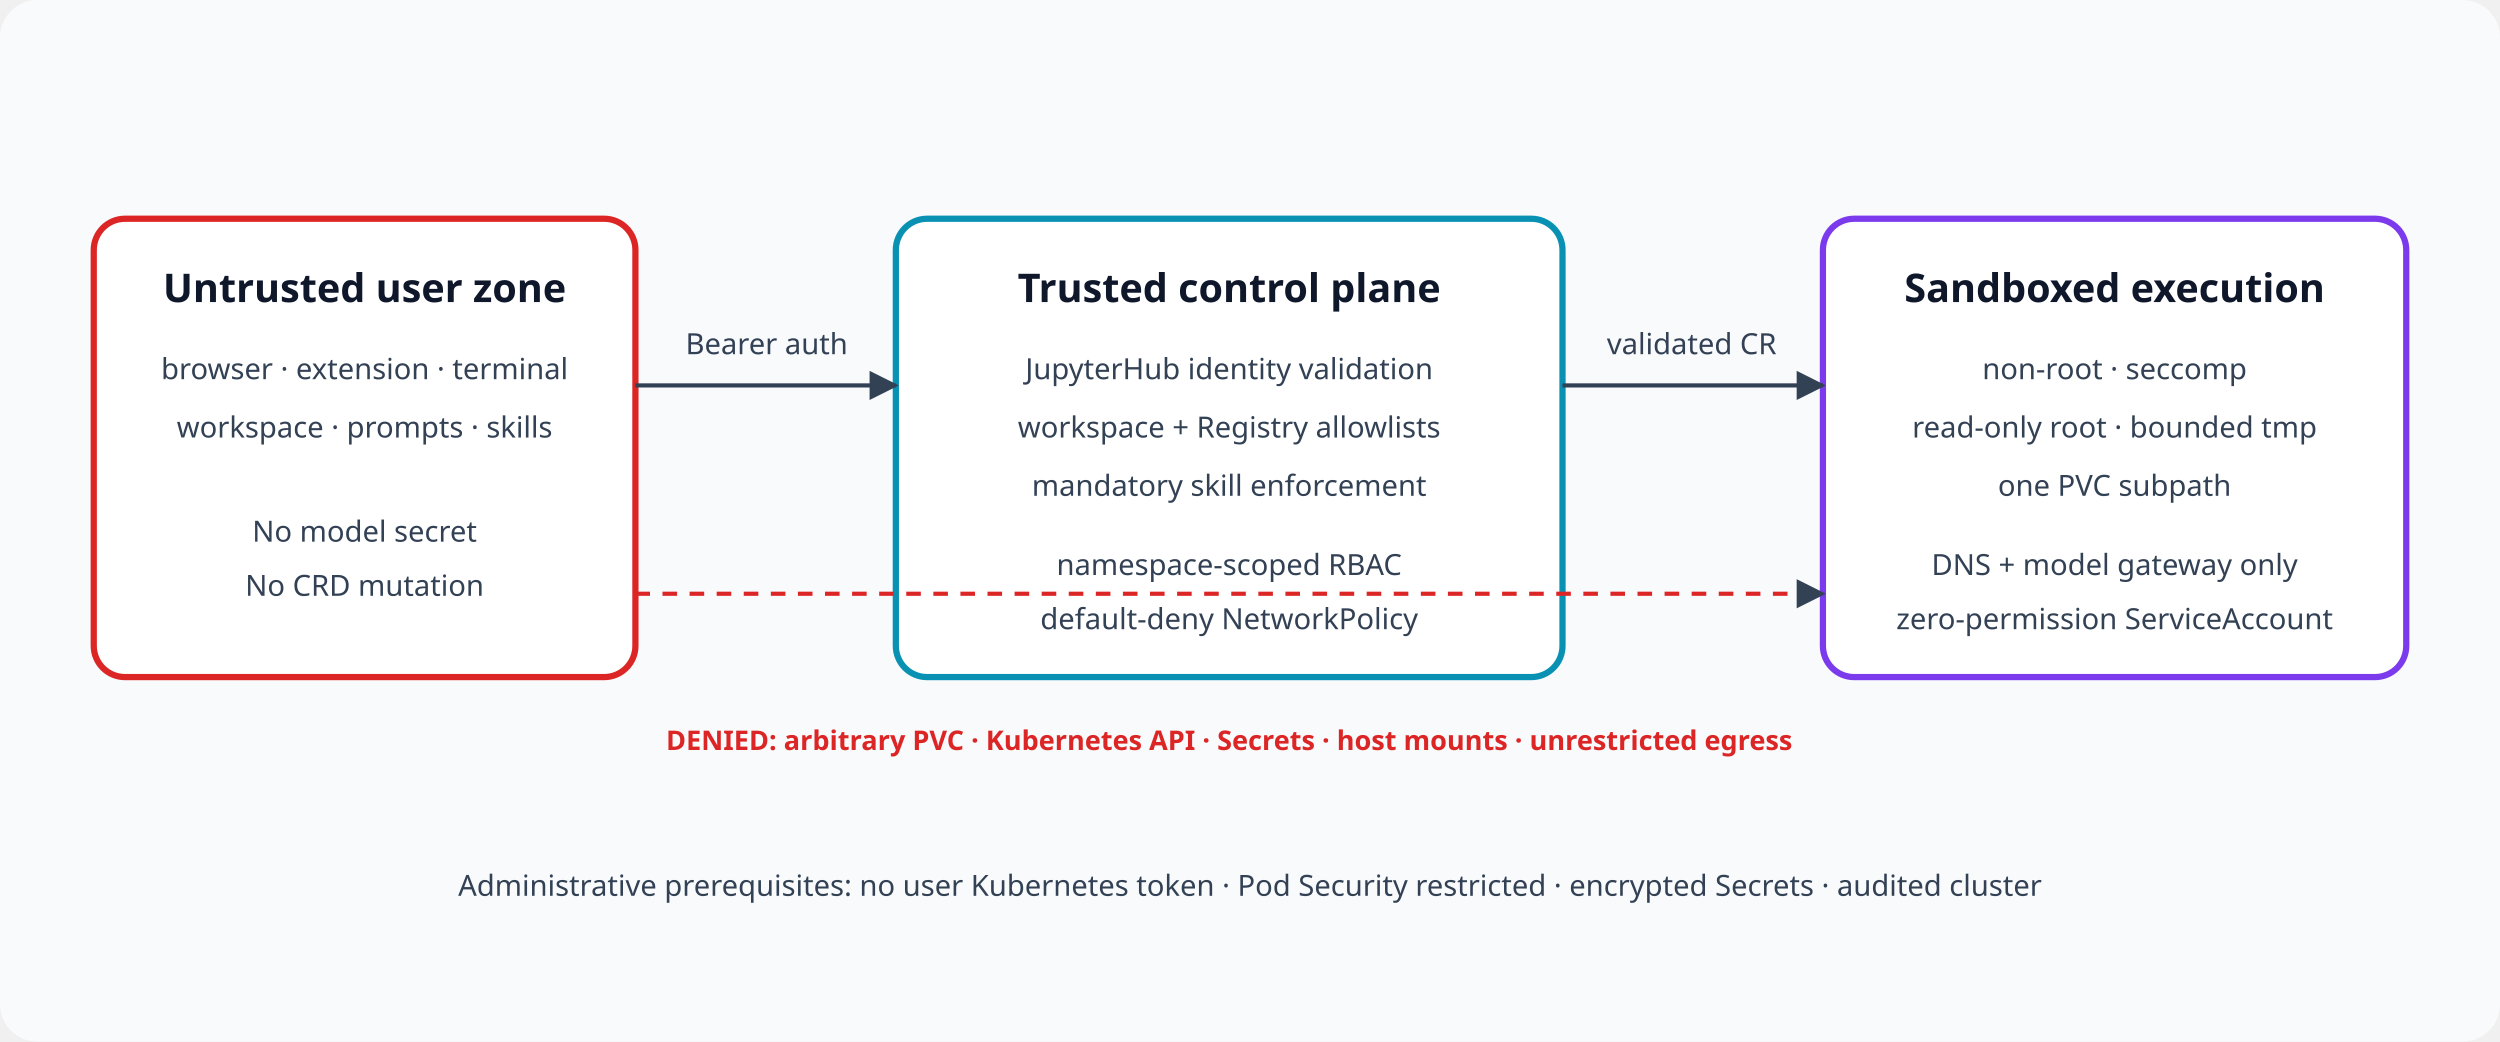
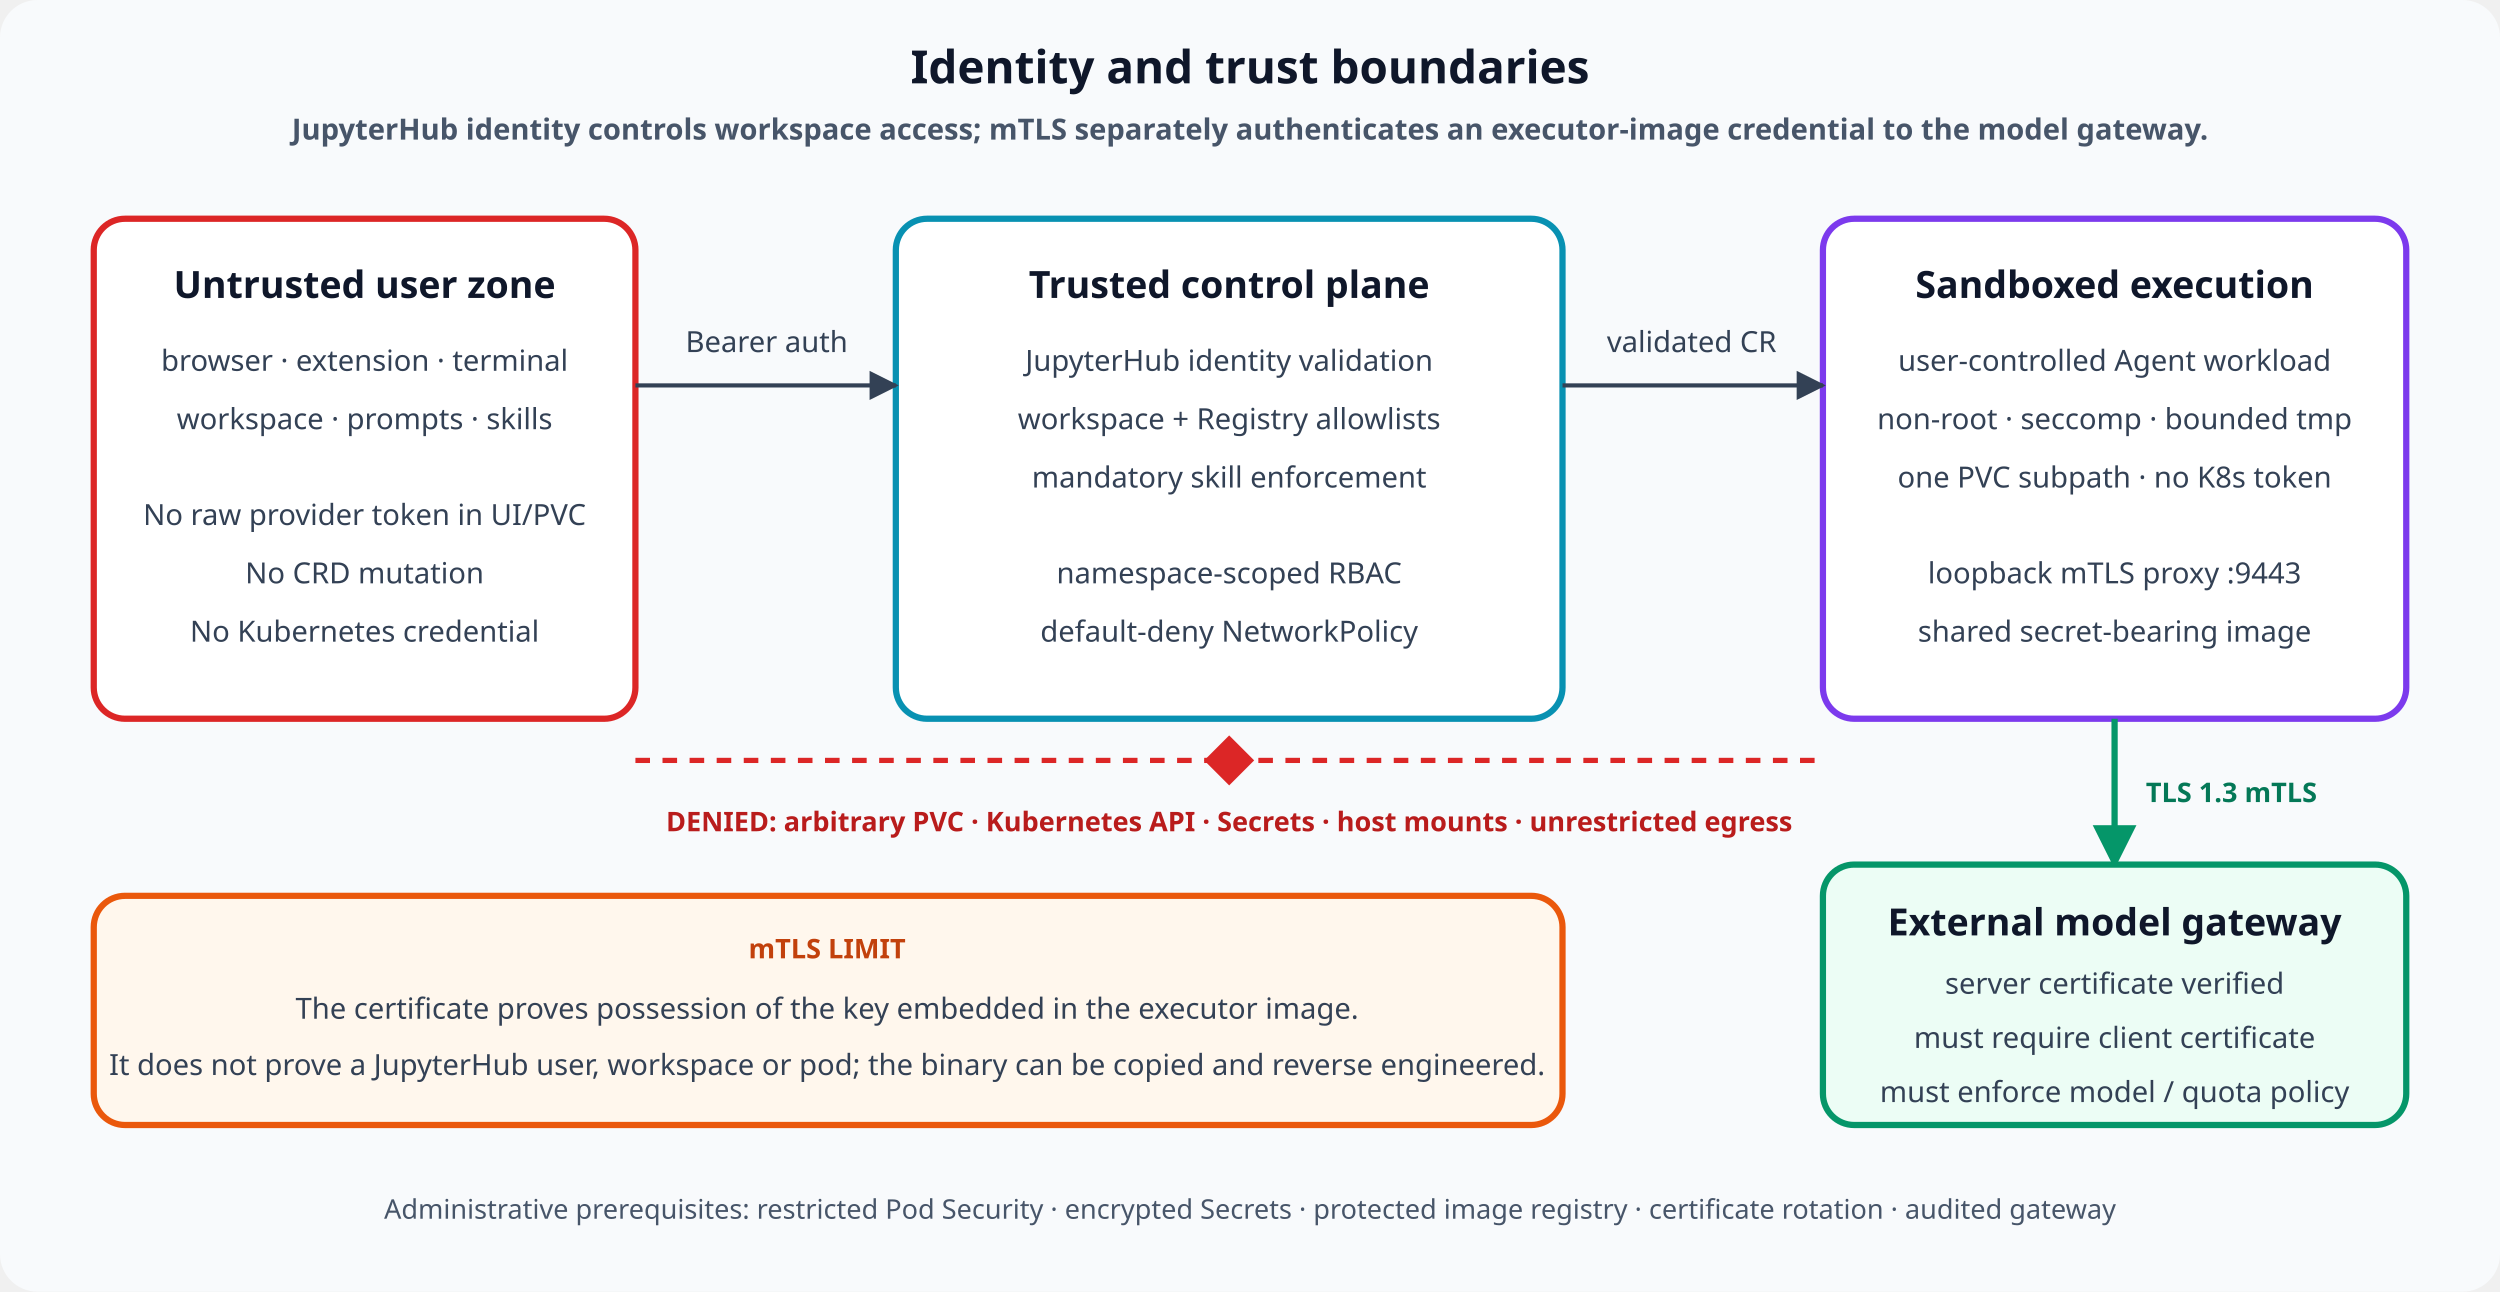
- <svg xmlns="http://www.w3.org/2000/svg" width="1200" height="500" viewBox="0 0 1200 500" role="img" aria-labelledby="title desc">
+ <svg xmlns="http://www.w3.org/2000/svg" width="1200" height="620" viewBox="0 0 1200 620" role="img" aria-labelledby="title desc">
  <defs>
-     <style>.bg{fill:#f8fafc}.box{fill:#fff;stroke-width:3}.u{stroke:#dc2626}.t{stroke:#0891b2}.s{stroke:#7c3aed}.h{font:700 19px system-ui,sans-serif;fill:#0f172a}.p{font:14px system-ui,sans-serif;fill:#334155}.line{stroke:#334155;stroke-width:2;marker-end:url(#a)}.deny{stroke:#dc2626;stroke-dasharray:7 6}.tag{font:700 13px system-ui,sans-serif;fill:#dc2626}</style>
+     <style>
+       .bg{fill:#f8fafc}.box{fill:#fff;stroke-width:3}.u{stroke:#dc2626}.t{stroke:#0891b2}.s{stroke:#7c3aed}.g{fill:#ecfdf5;stroke:#059669}.w{fill:#fff7ed;stroke:#ea580c}.head{font:700 22px system-ui,sans-serif;fill:#0f172a}.subhead{font:600 14px system-ui,sans-serif;fill:#475569}.h{font:700 18px system-ui,sans-serif;fill:#0f172a}.p{font:14px system-ui,sans-serif;fill:#334155}.small{font:13px system-ui,sans-serif;fill:#475569}.line{stroke:#334155;stroke-width:2;fill:none;marker-end:url(#a)}.mtls{stroke:#059669;stroke-width:3;fill:none;marker-end:url(#green)}.deny{stroke:#dc2626;stroke-width:2.5;stroke-dasharray:7 6}.tag{font:700 13px system-ui,sans-serif;fill:#b91c1c}.ok{font:700 13px system-ui,sans-serif;fill:#047857}.warn{font:700 13px system-ui,sans-serif;fill:#c2410c}
+     </style>
    <marker id="a" viewBox="0 0 10 10" refX="9" refY="5" markerWidth="7" markerHeight="7" orient="auto">
      <path d="M0 0 10 5 0 10z" fill="#334155" />
    </marker>
+     <marker id="green" viewBox="0 0 10 10" refX="9" refY="5" markerWidth="7" markerHeight="7" orient="auto">
+       <path d="M0 0 10 5 0 10z" fill="#059669" />
+     </marker>
  </defs>
-   <rect class="bg" width="1200" height="500" rx="18" />
-   <rect class="box u" x="45" y="105" width="260" height="220" rx="15" />
-   <text class="h" x="175" y="145" text-anchor="middle">Untrusted user zone</text>
-   <text class="p" x="175" y="182" text-anchor="middle">browser · extension · terminal</text>
-   <text class="p" x="175" y="210" text-anchor="middle">workspace · prompts · skills</text>
-   <text class="p" x="175" y="260" text-anchor="middle">No model secret</text>
-   <text class="p" x="175" y="286" text-anchor="middle">No CRD mutation</text>
-   <rect class="box t" x="430" y="105" width="320" height="220" rx="15" />
-   <text class="h" x="590" y="145" text-anchor="middle">Trusted control plane</text>
-   <text class="p" x="590" y="182" text-anchor="middle">JupyterHub identity validation</text>
-   <text class="p" x="590" y="210" text-anchor="middle">workspace + Registry allowlists</text>
-   <text class="p" x="590" y="238" text-anchor="middle">mandatory skill enforcement</text>
-   <text class="p" x="590" y="276" text-anchor="middle">namespace-scoped RBAC</text>
-   <text class="p" x="590" y="302" text-anchor="middle">default-deny NetworkPolicy</text>
-   <rect class="box s" x="875" y="105" width="280" height="220" rx="15" />
-   <text class="h" x="1015" y="145" text-anchor="middle">Sandboxed execution</text>
-   <text class="p" x="1015" y="182" text-anchor="middle">non-root · seccomp</text>
-   <text class="p" x="1015" y="210" text-anchor="middle">read-only root · bounded tmp</text>
-   <text class="p" x="1015" y="238" text-anchor="middle">one PVC subpath</text>
-   <text class="p" x="1015" y="276" text-anchor="middle">DNS + model gateway only</text>
-   <text class="p" x="1015" y="302" text-anchor="middle">zero-permission ServiceAccount</text>
-   <line class="line" x1="305" y1="185" x2="430" y2="185" />
-   <text class="p" x="368" y="170" text-anchor="middle">Bearer auth</text>
-   <line class="line" x1="750" y1="185" x2="875" y2="185" />
-   <text class="p" x="812" y="170" text-anchor="middle">validated CR</text>
-   <line class="line deny" x1="305" y1="285" x2="875" y2="285" />
-   <text class="tag" x="590" y="360" text-anchor="middle">DENIED: arbitrary PVC · Kubernetes API · Secrets · host mounts · unrestricted egress</text>
-   <text class="p" x="600" y="430" text-anchor="middle">Administrative prerequisites: no user Kubernetes token · Pod Security restricted · encrypted Secrets · audited cluster</text>
+   <rect class="bg" width="1200" height="620" rx="18" />
+   <text class="head" x="600" y="40" text-anchor="middle">Identity and trust boundaries</text>
+   <text class="subhead" x="600" y="67" text-anchor="middle">JupyterHub identity controls workspace access; mTLS separately authenticates an executor-image credential to the model gateway.</text>
+   <rect class="box u" x="45" y="105" width="260" height="240" rx="15" />
+   <text class="h" x="175" y="143" text-anchor="middle">Untrusted user zone</text>
+   <text class="p" x="175" y="178" text-anchor="middle">browser · extension · terminal</text>
+   <text class="p" x="175" y="206" text-anchor="middle">workspace · prompts · skills</text>
+   <text class="p" x="175" y="252" text-anchor="middle">No raw provider token in UI/PVC</text>
+   <text class="p" x="175" y="280" text-anchor="middle">No CRD mutation</text>
+   <text class="p" x="175" y="308" text-anchor="middle">No Kubernetes credential</text>
+   <rect class="box t" x="430" y="105" width="320" height="240" rx="15" />
+   <text class="h" x="590" y="143" text-anchor="middle">Trusted control plane</text>
+   <text class="p" x="590" y="178" text-anchor="middle">JupyterHub identity validation</text>
+   <text class="p" x="590" y="206" text-anchor="middle">workspace + Registry allowlists</text>
+   <text class="p" x="590" y="234" text-anchor="middle">mandatory skill enforcement</text>
+   <text class="p" x="590" y="280" text-anchor="middle">namespace-scoped RBAC</text>
+   <text class="p" x="590" y="308" text-anchor="middle">default-deny NetworkPolicy</text>
+   <rect class="box s" x="875" y="105" width="280" height="240" rx="15" />
+   <text class="h" x="1015" y="143" text-anchor="middle">Sandboxed execution</text>
+   <text class="p" x="1015" y="178" text-anchor="middle">user-controlled Agent workload</text>
+   <text class="p" x="1015" y="206" text-anchor="middle">non-root · seccomp · bounded tmp</text>
+   <text class="p" x="1015" y="234" text-anchor="middle">one PVC subpath · no K8s token</text>
+   <text class="p" x="1015" y="280" text-anchor="middle">loopback mTLS proxy :9443</text>
+   <text class="p" x="1015" y="308" text-anchor="middle">shared secret-bearing image</text>
+   <path class="line" d="M305 185 H430" />
+   <text class="p" x="368" y="169" text-anchor="middle">Bearer auth</text>
+   <path class="line" d="M750 185 H875" />
+   <text class="p" x="812" y="169" text-anchor="middle">validated CR</text>
+   <path class="deny" d="M305 365 H875" />
+   <path d="M590 353 l12 12 -12 12 -12 -12z" fill="#dc2626" />
+   <text class="tag" x="590" y="399" text-anchor="middle">DENIED: arbitrary PVC · Kubernetes API · Secrets · host mounts · unrestricted egress</text>
+   <rect class="box w" x="45" y="430" width="705" height="110" rx="15" />
+   <text class="warn" x="397" y="460" text-anchor="middle">mTLS LIMIT</text>
+   <text class="p" x="397" y="489" text-anchor="middle">The certificate proves possession of the key embedded in the executor image.</text>
+   <text class="p" x="397" y="516" text-anchor="middle">It does not prove a JupyterHub user, workspace or pod; the binary can be copied and reverse engineered.</text>
+   <path class="mtls" d="M1015 345 V415" />
+   <text class="ok" x="1030" y="385">TLS 1.3 mTLS</text>
+   <rect class="box g" x="875" y="415" width="280" height="125" rx="15" />
+   <text class="h" x="1015" y="449" text-anchor="middle">External model gateway</text>
+   <text class="p" x="1015" y="477" text-anchor="middle">server certificate verified</text>
+   <text class="p" x="1015" y="503" text-anchor="middle">must require client certificate</text>
+   <text class="p" x="1015" y="529" text-anchor="middle">must enforce model / quota policy</text>
+   <text class="small" x="600" y="585" text-anchor="middle">Administrative prerequisites: restricted Pod Security · encrypted Secrets · protected image registry · certificate rotation · audited gateway</text>
</svg>
